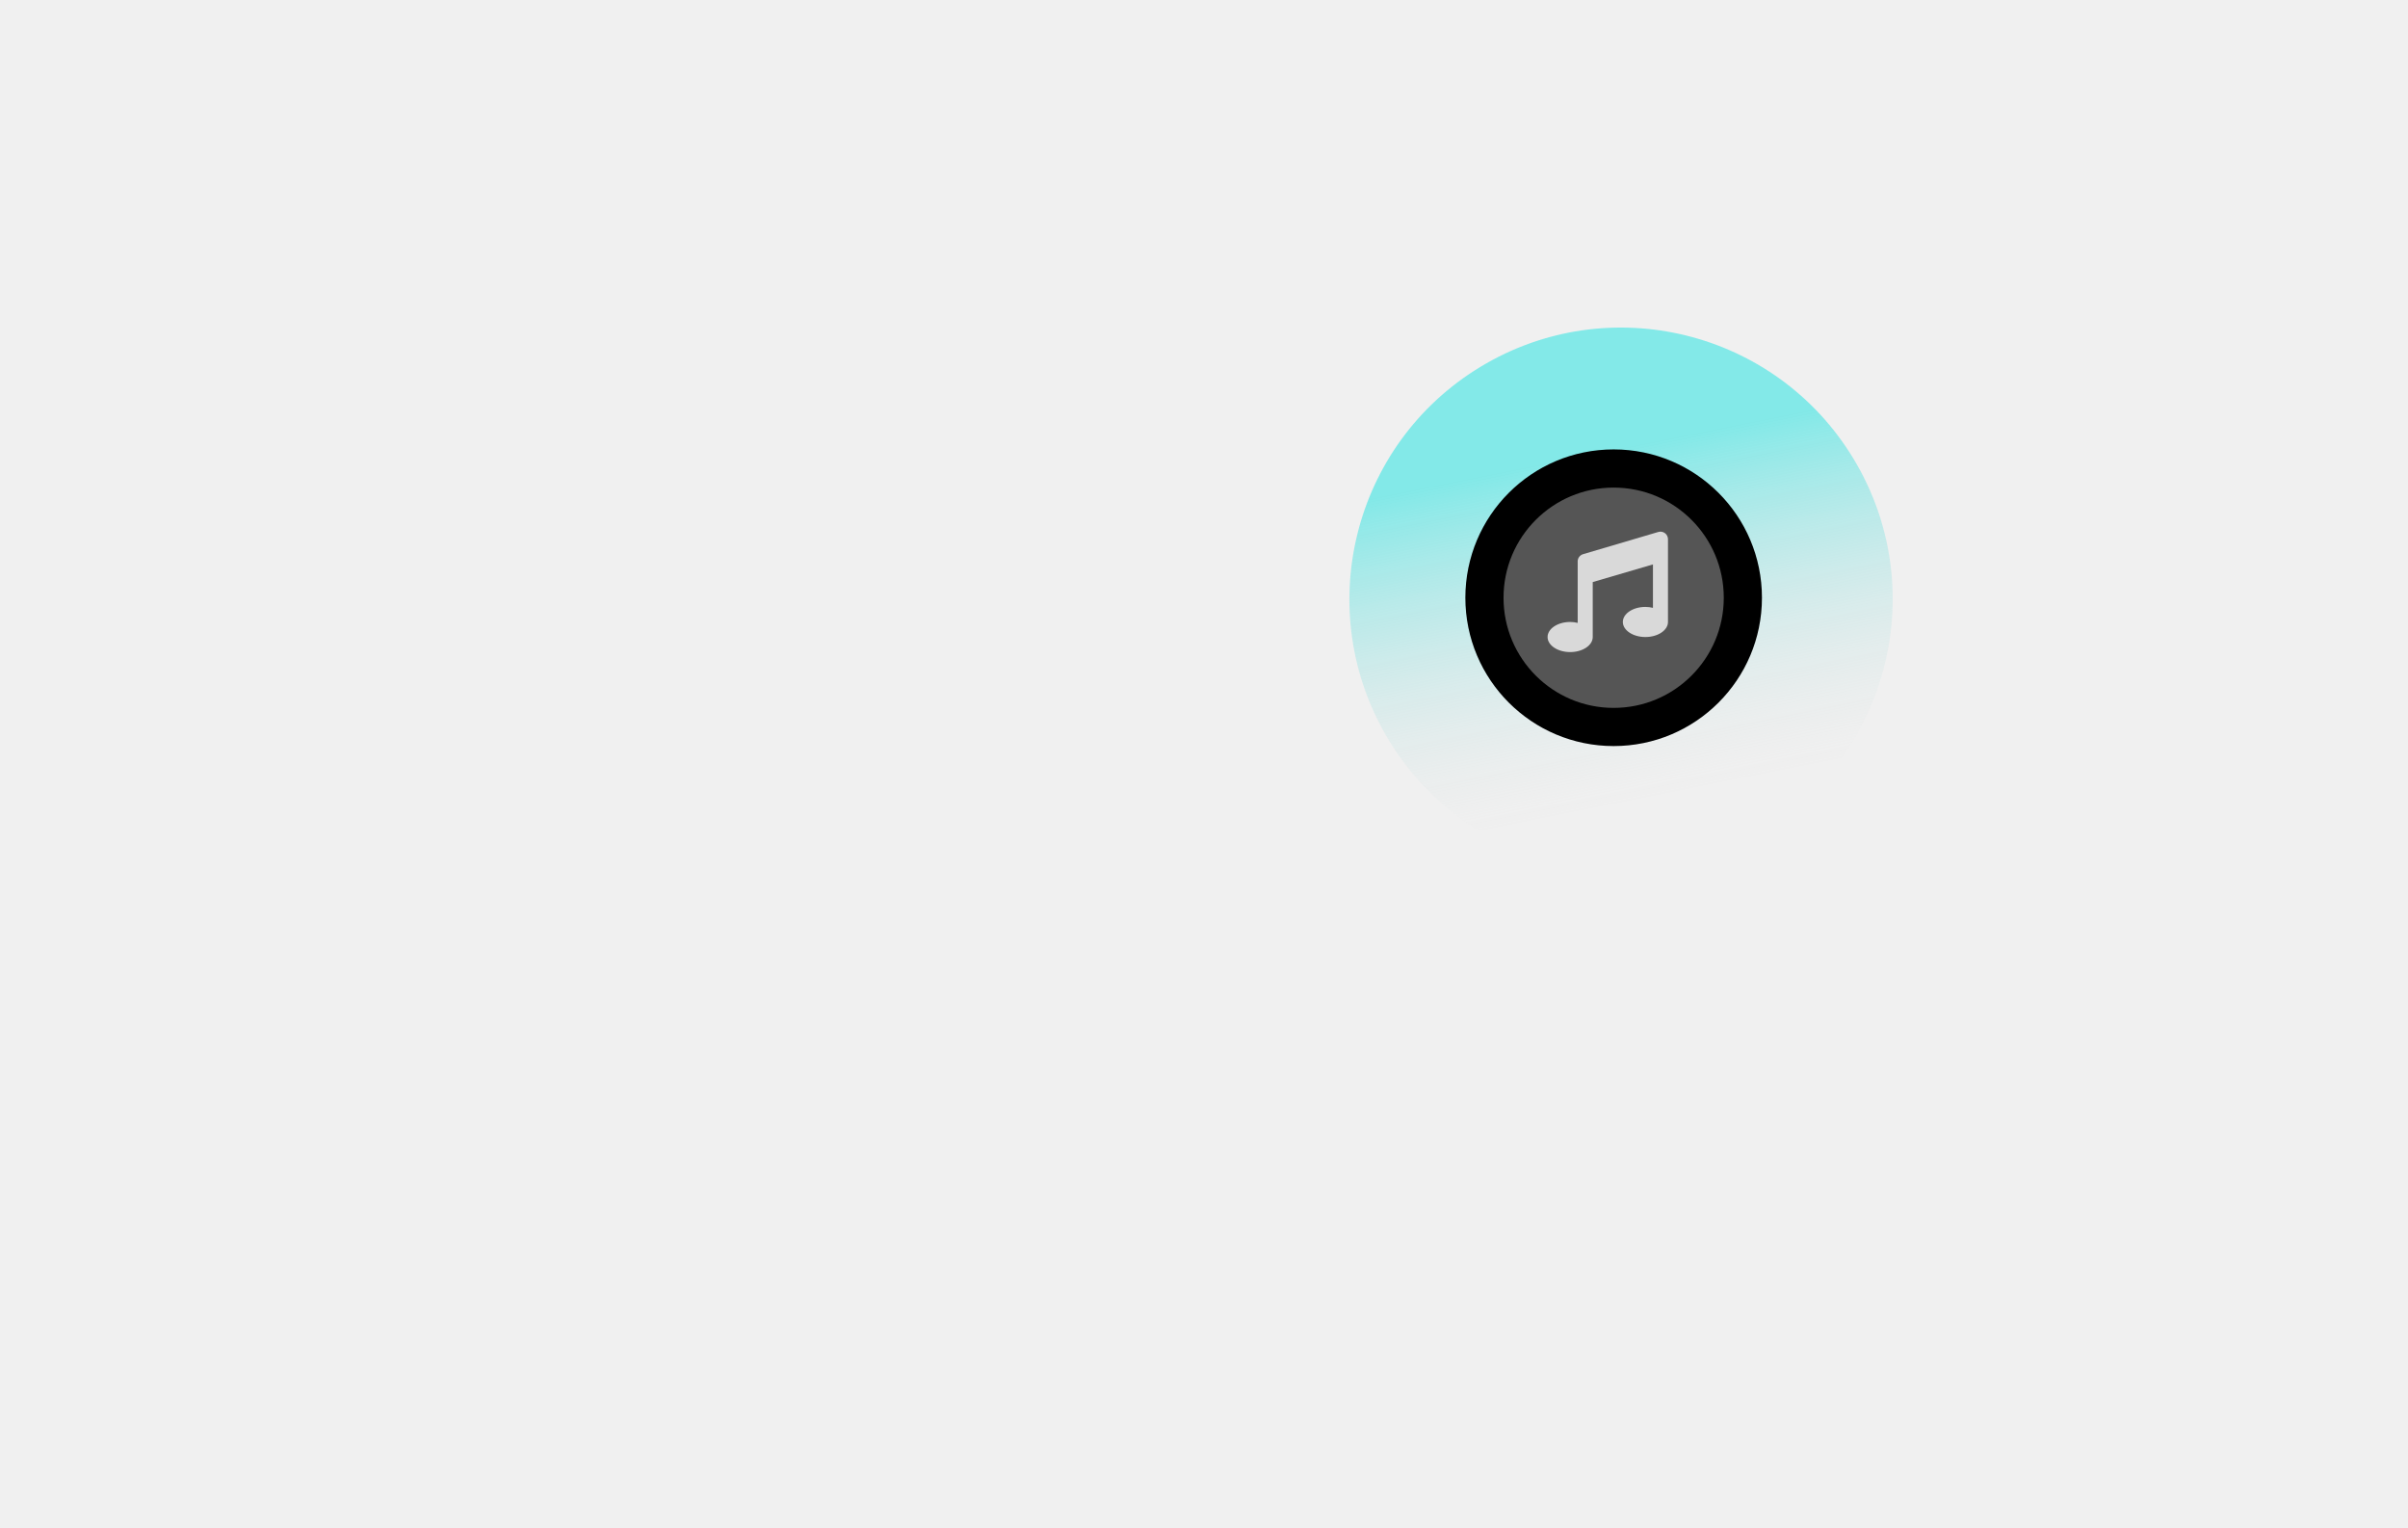
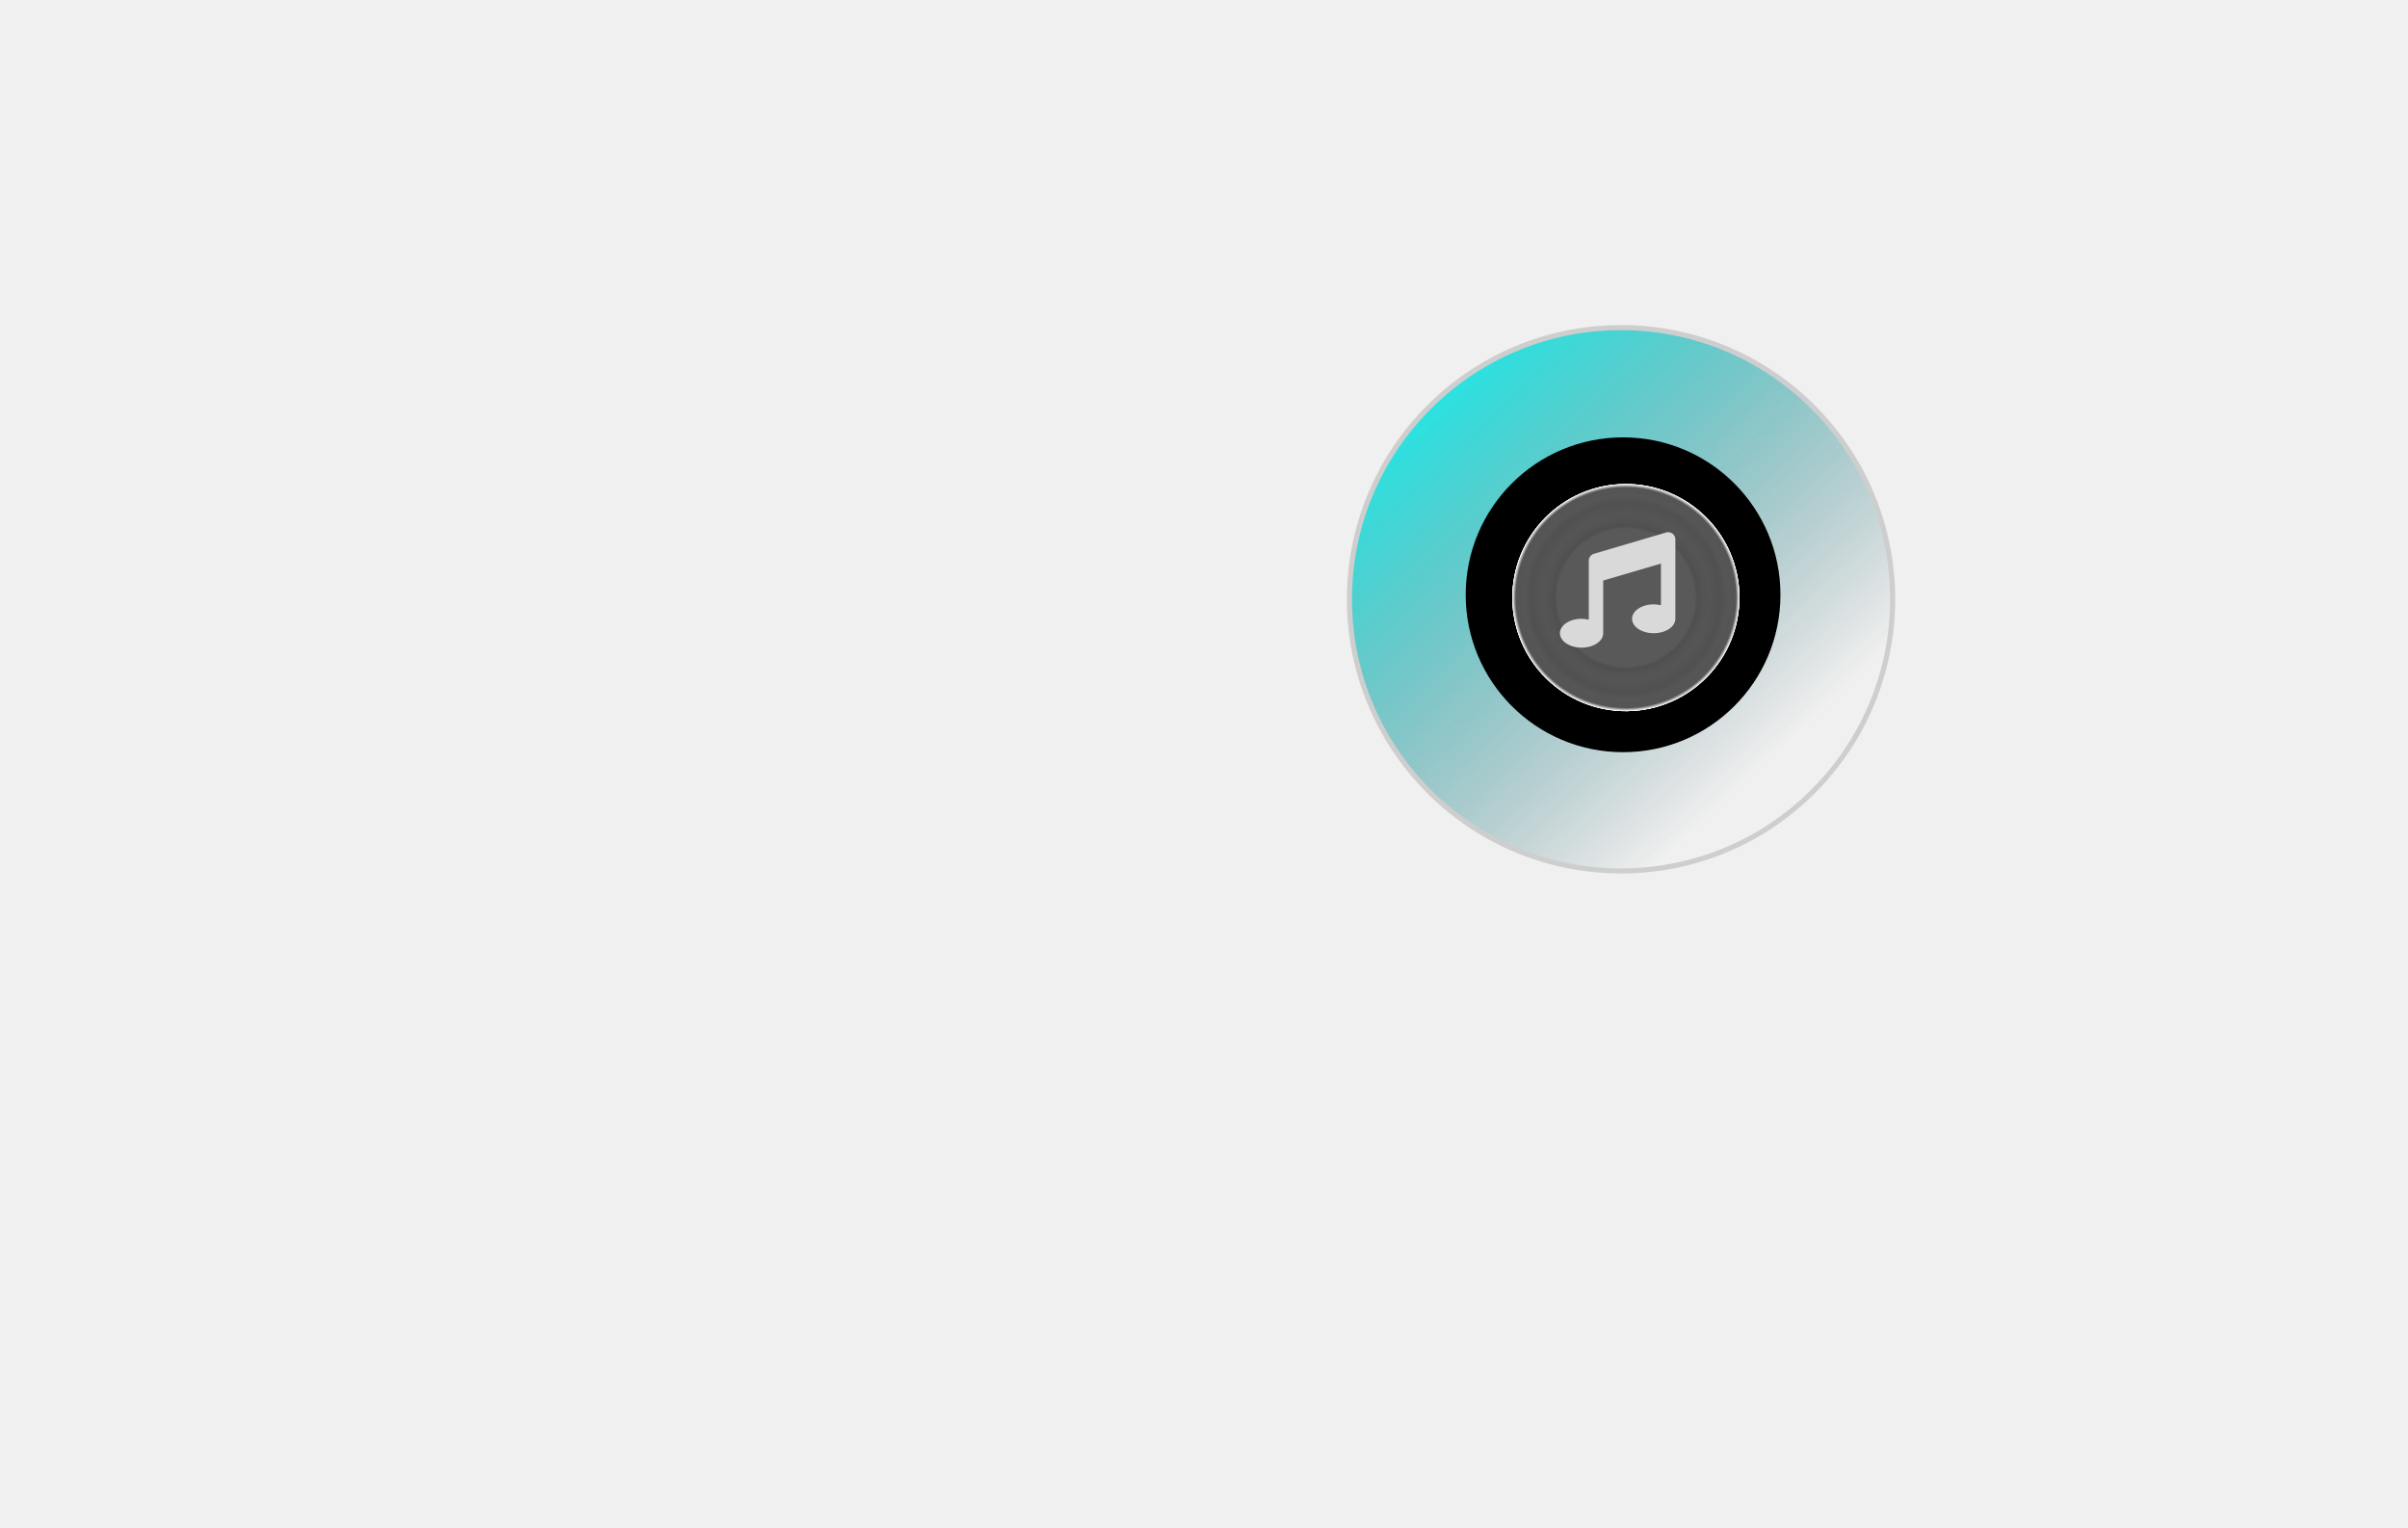
<svg xmlns="http://www.w3.org/2000/svg" width="820" height="520" viewBox="480 180 820 520" fill="none">
  <defs>
-     <linearGradient id="paint28_linear_285_2703" x1="1003.1" y1="445.883" x2="1065.57" y2="272.562" gradientUnits="userSpaceOnUse">
-       <stop stop-color="#D9D9D9" stop-opacity="0.03" />
-       <stop offset="0.644" stop-color="#29E3E1" />
-       <stop offset="1" stop-color="#29E3E1" />
+     <linearGradient id="rec4-paint12_linear_525_984" x1="639.334" y1="34.334" x2="639.334" y2="142.334" gradientUnits="userSpaceOnUse">
+       <stop stop-color="#29E3E1" />
+       <stop offset="0.899" stop-color="#2D5761" stop-opacity="0" />
    </linearGradient>
+     <radialGradient id="rec4-paint13_radial_525_984" cx="0" cy="0" r="1" gradientUnits="userSpaceOnUse" gradientTransform="translate(640.285 88.0012) rotate(-0.490819) scale(22.3627)">
+       <stop offset="0.604" stop-color="#111111" />
+       <stop offset="0.63" stop-color="#030303" />
+       <stop offset="0.693" stop-color="#0A0A0A" />
+       <stop offset="0.74" stop-color="#0C0C0C" />
+       <stop offset="0.776" stop-color="#090909" />
+       <stop offset="0.802" stop-color="#070707" />
+       <stop offset="0.838" stop-color="#050505" />
+       <stop offset="0.894" stop-color="#0D0D0D" />
+       <stop offset="0.922" stop-color="#0C0C0C" />
+       <stop offset="0.969" stop-color="#0C0C0C" />
+       <stop offset="1" stop-color="white" />
+     </radialGradient>
+     <radialGradient id="rec4-paint14_radial_525_984" cx="0" cy="0" r="1" gradientUnits="userSpaceOnUse" gradientTransform="translate(640.285 88.0012) rotate(-0.490819) scale(22.3627)">
+       <stop offset="0.604" stop-color="#111111" />
+       <stop offset="0.63" stop-color="#030303" />
+       <stop offset="0.693" stop-color="#0A0A0A" />
+       <stop offset="0.74" stop-color="#0C0C0C" />
+       <stop offset="0.776" stop-color="#090909" />
+       <stop offset="0.802" stop-color="#070707" />
+       <stop offset="0.838" stop-color="#050505" />
+       <stop offset="0.894" stop-color="#0D0D0D" />
+       <stop offset="0.922" stop-color="#0C0C0C" />
+       <stop offset="0.969" stop-color="#0C0C0C" />
+       <stop offset="1" stop-color="white" />
+     </radialGradient>
  </defs>
-   <circle cx="1032.02" cy="384.024" r="92.491" transform="rotate(-31.1976 1032.02 384.024)" fill="url(#paint28_linear_285_2703)" fill-opacity="0.55" />
-   <circle cx="1029.5" cy="383.5" r="44" fill="#555555" stroke="black" stroke-width="13" />
-   <path d="M1044.67 361.119L1019.04 368.686C1018.52 368.849 1018.07 369.174 1017.75 369.613C1017.42 370.053 1017.25 370.584 1017.25 371.129V392.063C1016.41 391.86 1015.55 391.754 1014.69 391.749C1010.44 391.749 1007 394.045 1007 396.875C1007 399.705 1010.44 402 1014.69 402C1018.93 402 1022.38 399.705 1022.38 396.875V378.161L1042.88 372.155V386.939C1042.04 386.734 1041.18 386.629 1040.31 386.624C1036.07 386.624 1032.63 388.919 1032.63 391.749C1032.63 394.58 1036.07 396.875 1040.31 396.875C1044.56 396.875 1048 394.58 1048 391.749V363.56C1048 363.158 1047.9 362.761 1047.72 362.403C1047.54 362.044 1047.28 361.733 1046.95 361.495C1046.63 361.258 1046.25 361.1 1045.85 361.034C1045.46 360.969 1045.05 360.998 1044.67 361.119Z" fill="#D9D9D9" />
+   <g transform="translate(1032.02 384.024) scale(1.728802) translate(-639.334 -88.3337)">
+     <circle cx="639.334" cy="88.334" r="53.5" transform="rotate(-43.3024 639.334 88.3337)" fill="url(#rec4-paint12_linear_525_984)" stroke="#CECECE" />
+     <circle cx="639.731" cy="87.447" r="31" fill="black" />
+     <path d="M640.093 65.639C652.443 65.534 662.541 75.46 662.647 87.81C662.752 100.16 652.826 110.257 640.476 110.363C628.126 110.469 618.028 100.543 617.923 88.193C617.817 75.843 627.743 65.745 640.093 65.639Z" fill="white" />
+     <path d="M640.093 65.639C652.443 65.534 662.541 75.46 662.647 87.81C662.752 100.16 652.826 110.257 640.476 110.363C628.126 110.469 618.028 100.543 617.923 88.193C617.817 75.843 627.743 65.745 640.093 65.639Z" fill="url(#rec4-paint13_radial_525_984)" fill-opacity="0.7" />
+     <path d="M640.093 65.639C652.443 65.534 662.541 75.46 662.647 87.81C662.752 100.16 652.826 110.257 640.476 110.363C628.126 110.469 618.028 100.543 617.923 88.193C617.817 75.843 627.743 65.745 640.093 65.639Z" fill="white" />
+     <path d="M640.093 65.639C652.443 65.534 662.541 75.46 662.647 87.81C662.752 100.16 652.826 110.257 640.476 110.363C628.126 110.469 618.028 100.543 617.923 88.193C617.817 75.843 627.743 65.745 640.093 65.639Z" fill="url(#rec4-paint14_radial_525_984)" fill-opacity="0.7" />
+     <path d="M648.184 75.185L633.972 79.382C633.683 79.473 633.431 79.653 633.252 79.897C633.073 80.14 632.977 80.435 632.976 80.737V92.349C632.511 92.236 632.034 92.177 631.555 92.175C629.201 92.175 627.291 93.448 627.291 95.018C627.291 96.587 629.201 97.86 631.555 97.86C633.909 97.86 635.819 96.587 635.819 95.018V84.638L647.19 81.306V89.507C646.724 89.393 646.247 89.335 645.768 89.332C643.414 89.332 641.504 90.605 641.504 92.175C641.504 93.745 643.414 95.018 645.768 95.018C648.122 95.018 650.032 93.745 650.032 92.175V76.539C650.032 76.316 649.979 76.096 649.878 75.897C649.777 75.698 649.631 75.526 649.451 75.394C649.271 75.262 649.062 75.174 648.842 75.138C648.622 75.102 648.397 75.118 648.184 75.185Z" fill="#D9D9D9" />
+   </g>
</svg>
